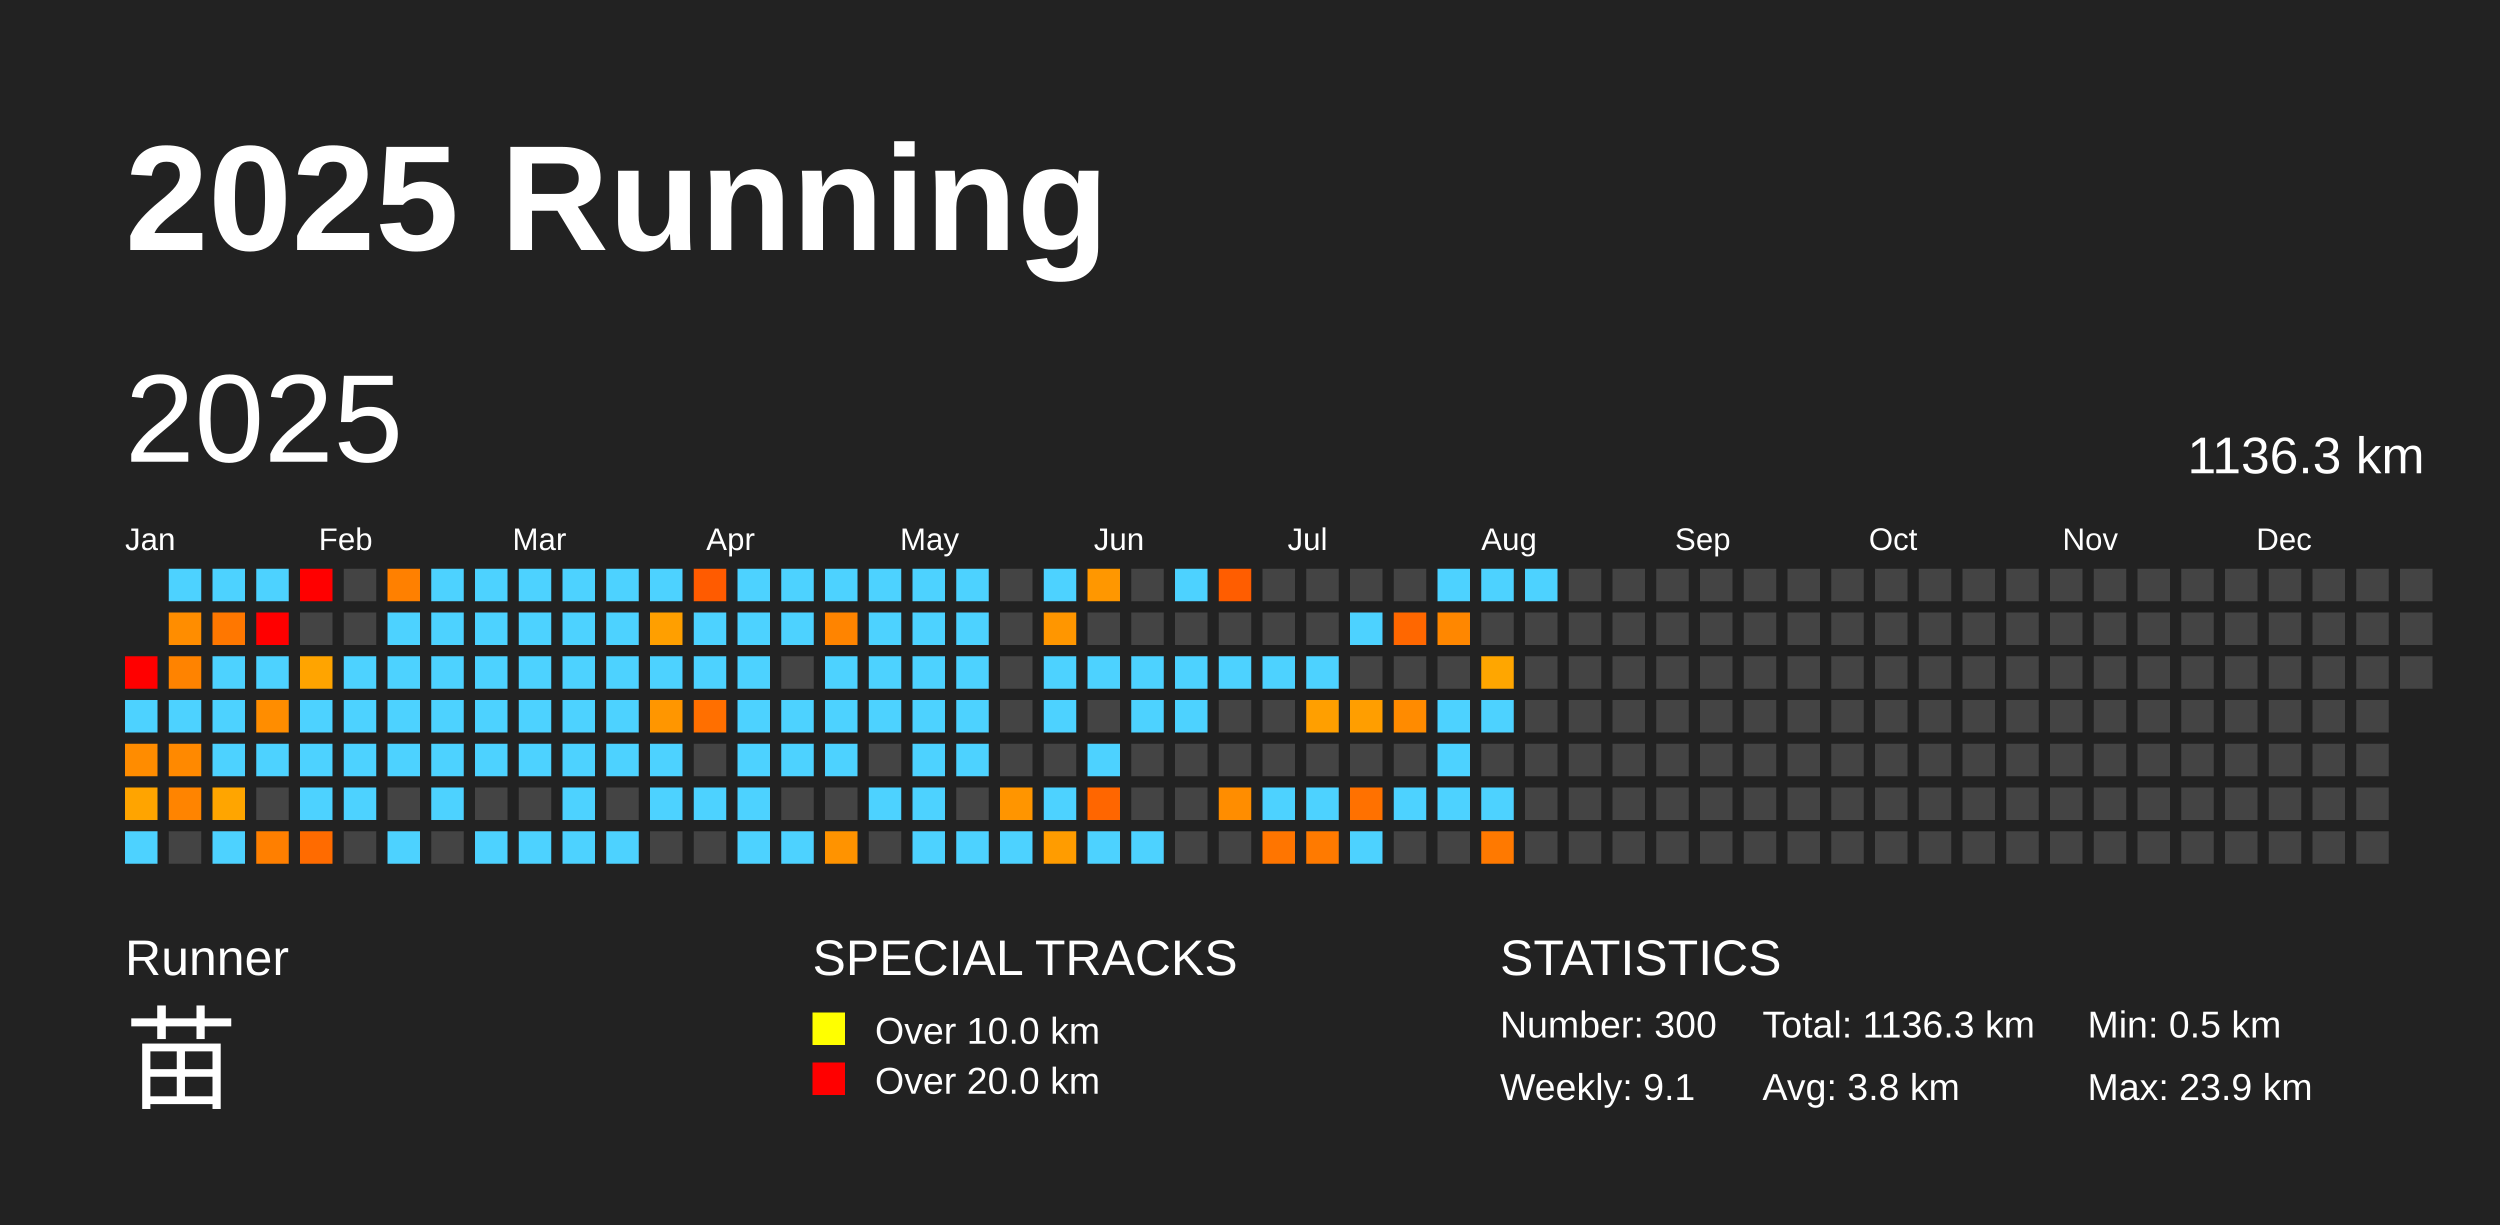
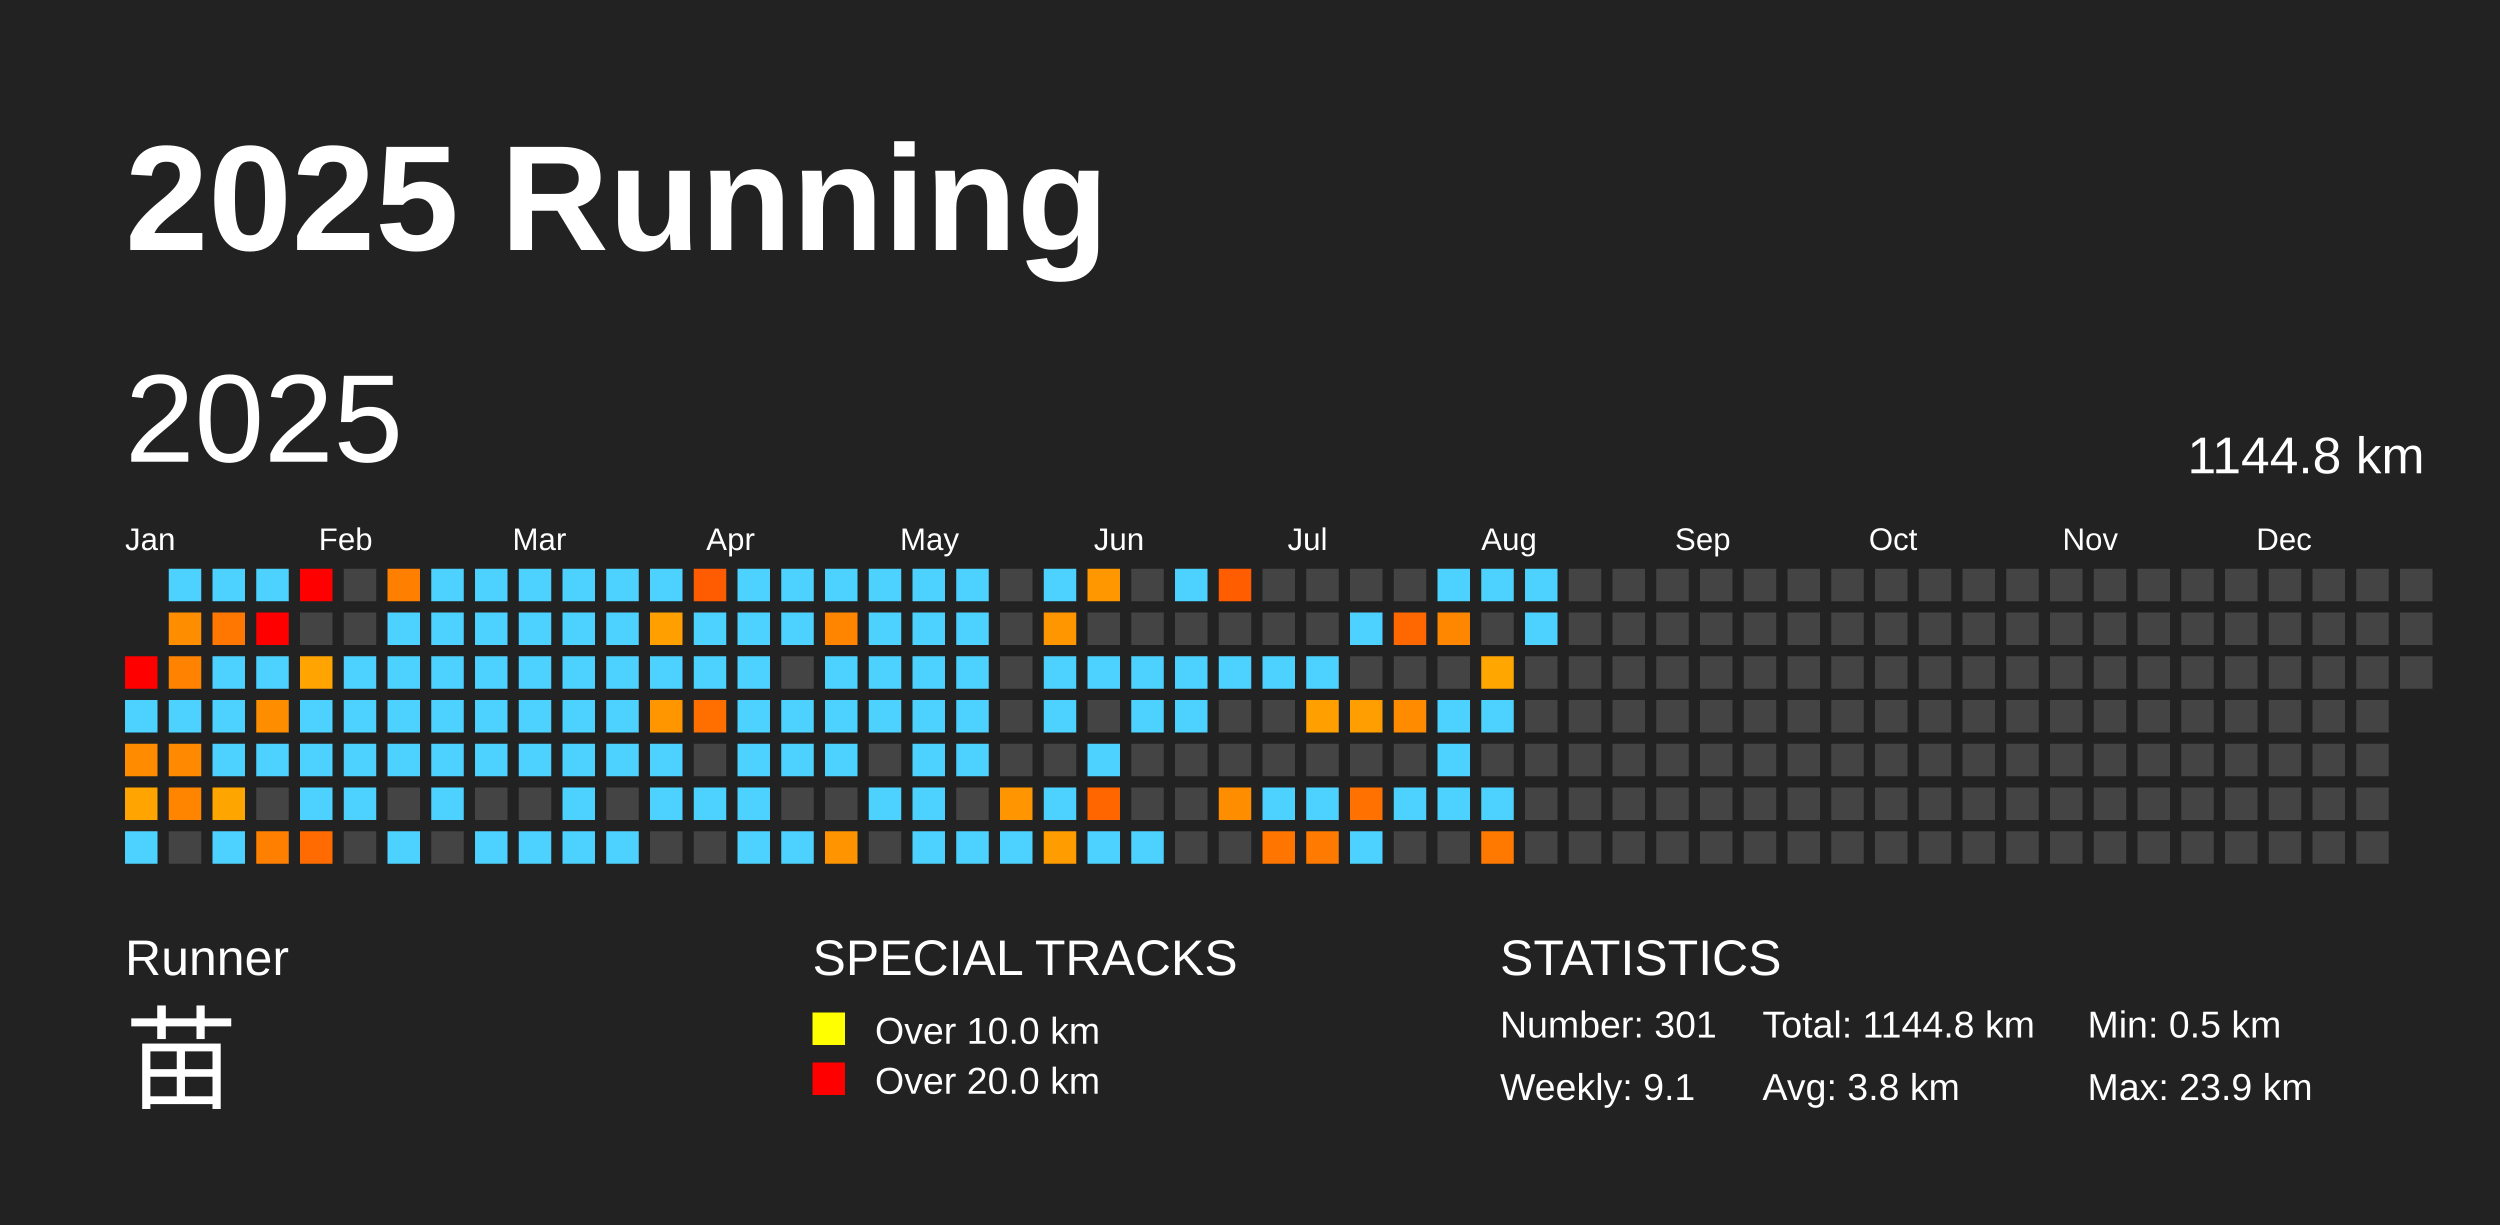
<svg xmlns="http://www.w3.org/2000/svg" baseProfile="full" height="98mm" version="1.1" viewBox="0,0,200,98" width="200mm">
  <defs />
  <rect fill="#222222" height="98" width="200" x="0" y="0" />
  <text fill="#FFFFFF" style="font-size:12px; font-family:Arial; font-weight:bold;" x="10" y="20">2025 Running</text>
  <text fill="#FFFFFF" style="font-size:4px; font-family:Arial" x="10" y="78">Runner</text>
  <text fill="#FFFFFF" style="font-size:9px; font-family:Arial" x="10" y="88">苗</text>
  <text fill="#FFFFFF" style="font-size:4px; font-family:Arial" x="65" y="78">SPECIAL TRACKS</text>
  <rect fill="yellow" height="2.6" width="2.6" x="65" y="81" />
  <text fill="#FFFFFF" style="font-size:3px; font-family:Arial" x="70" y="83.5">Over 10.0 km</text>
  <rect fill="red" height="2.6" width="2.6" x="65" y="85" />
  <text fill="#FFFFFF" style="font-size:3px; font-family:Arial" x="70" y="87.5">Over 20.0 km</text>
  <text fill="#FFFFFF" style="font-size:4px; font-family:Arial" x="120" y="78">STATISTICS</text>
-   <text fill="#FFFFFF" style="font-size:3px; font-family:Arial" x="120" y="83">Number: 300</text>
+   <text fill="#FFFFFF" style="font-size:3px; font-family:Arial" x="120" y="83">Number: 301</text>
  <text fill="#FFFFFF" style="font-size:3px; font-family:Arial" x="120" y="88">Weekly: 9.1</text>
-   <text fill="#FFFFFF" style="font-size:3px; font-family:Arial" x="141" y="83">Total: 1136.3 km</text>
+   <text fill="#FFFFFF" style="font-size:3px; font-family:Arial" x="141" y="83">Total: 1144.8 km</text>
  <text fill="#FFFFFF" style="font-size:3px; font-family:Arial" x="141" y="88">Avg: 3.8 km</text>
  <text fill="#FFFFFF" style="font-size:3px; font-family:Arial" x="167" y="83">Min: 0.5 km</text>
  <text fill="#FFFFFF" style="font-size:3px; font-family:Arial" x="167" y="88">Max: 23.9 km</text>
  <text dominant-baseline="hanging" fill="#FFFFFF" style="font-size:10.0px; font-family:Arial;" x="10" y="30">2025</text>
-   <text dominant-baseline="hanging" fill="#FFFFFF" style="font-size:4.125px; font-family:Arial;" x="175" y="35">1136.3 km</text>
+   <text dominant-baseline="hanging" fill="#FFFFFF" style="font-size:4.125px; font-family:Arial;" x="175" y="35">1144.8 km</text>
  <text fill="#FFFFFF" style="font-size:2.5px; font-family:Arial" x="10.0" y="44">Jan</text>
  <text fill="#FFFFFF" style="font-size:2.5px; font-family:Arial" x="25.5" y="44">Feb</text>
  <text fill="#FFFFFF" style="font-size:2.5px; font-family:Arial" x="41.0" y="44">Mar</text>
  <text fill="#FFFFFF" style="font-size:2.5px; font-family:Arial" x="56.5" y="44">Apr</text>
  <text fill="#FFFFFF" style="font-size:2.5px; font-family:Arial" x="72.0" y="44">May</text>
  <text fill="#FFFFFF" style="font-size:2.5px; font-family:Arial" x="87.5" y="44">Jun</text>
  <text fill="#FFFFFF" style="font-size:2.5px; font-family:Arial" x="103.0" y="44">Jul</text>
  <text fill="#FFFFFF" style="font-size:2.5px; font-family:Arial" x="118.5" y="44">Aug</text>
  <text fill="#FFFFFF" style="font-size:2.5px; font-family:Arial" x="134.0" y="44">Sep</text>
  <text fill="#FFFFFF" style="font-size:2.5px; font-family:Arial" x="149.5" y="44">Oct</text>
  <text fill="#FFFFFF" style="font-size:2.5px; font-family:Arial" x="165.0" y="44">Nov</text>
  <text fill="#FFFFFF" style="font-size:2.5px; font-family:Arial" x="180.5" y="44">Dec</text>
  <rect fill="red" height="2.6" width="2.6" x="10.0" y="52.5" />
  <rect fill="#4dd2ff" height="2.6" width="2.6" x="10.0" y="56.0" />
  <rect fill="#ff8c00" height="2.6" width="2.6" x="10.0" y="59.5" />
  <rect fill="#ffa400" height="2.6" width="2.6" x="10.0" y="63.0" />
  <rect fill="#4dd2ff" height="2.6" width="2.6" x="10.0" y="66.5" />
  <rect fill="#4dd2ff" height="2.6" width="2.6" x="13.5" y="45.5" />
  <rect fill="#ff8d00" height="2.6" width="2.6" x="13.5" y="49.0" />
  <rect fill="#ff8300" height="2.6" width="2.6" x="13.5" y="52.5" />
  <rect fill="#4dd2ff" height="2.6" width="2.6" x="13.5" y="56.0" />
  <rect fill="#ff8900" height="2.6" width="2.6" x="13.5" y="59.5" />
  <rect fill="#ff8400" height="2.6" width="2.6" x="13.5" y="63.0" />
  <rect fill="#444444" height="2.6" width="2.6" x="13.5" y="66.5" />
  <rect fill="#4dd2ff" height="2.6" width="2.6" x="17.0" y="45.5" />
  <rect fill="#ff7700" height="2.6" width="2.6" x="17.0" y="49.0" />
  <rect fill="#4dd2ff" height="2.6" width="2.6" x="17.0" y="52.5" />
  <rect fill="#4dd2ff" height="2.6" width="2.6" x="17.0" y="56.0" />
  <rect fill="#4dd2ff" height="2.6" width="2.6" x="17.0" y="59.5" />
  <rect fill="#ffa500" height="2.6" width="2.6" x="17.0" y="63.0" />
  <rect fill="#4dd2ff" height="2.6" width="2.6" x="17.0" y="66.5" />
  <rect fill="#4dd2ff" height="2.6" width="2.6" x="20.5" y="45.5" />
  <rect fill="red" height="2.6" width="2.6" x="20.5" y="49.0" />
  <rect fill="#4dd2ff" height="2.6" width="2.6" x="20.5" y="52.5" />
  <rect fill="#ff8d00" height="2.6" width="2.6" x="20.5" y="56.0" />
  <rect fill="#4dd2ff" height="2.6" width="2.6" x="20.5" y="59.5" />
  <rect fill="#444444" height="2.6" width="2.6" x="20.5" y="63.0" />
  <rect fill="#ff7f00" height="2.6" width="2.6" x="20.5" y="66.5" />
  <rect fill="red" height="2.6" width="2.6" x="24.0" y="45.5" />
  <rect fill="#444444" height="2.6" width="2.6" x="24.0" y="49.0" />
  <rect fill="#ffa400" height="2.6" width="2.6" x="24.0" y="52.5" />
  <rect fill="#4dd2ff" height="2.6" width="2.6" x="24.0" y="56.0" />
  <rect fill="#4dd2ff" height="2.6" width="2.6" x="24.0" y="59.5" />
  <rect fill="#4dd2ff" height="2.6" width="2.6" x="24.0" y="63.0" />
  <rect fill="#ff6b00" height="2.6" width="2.6" x="24.0" y="66.5" />
  <rect fill="#444444" height="2.6" width="2.6" x="27.5" y="45.5" />
  <rect fill="#444444" height="2.6" width="2.6" x="27.5" y="49.0" />
  <rect fill="#4dd2ff" height="2.6" width="2.6" x="27.5" y="52.5" />
  <rect fill="#4dd2ff" height="2.6" width="2.6" x="27.5" y="56.0" />
  <rect fill="#4dd2ff" height="2.6" width="2.6" x="27.5" y="59.5" />
  <rect fill="#4dd2ff" height="2.6" width="2.6" x="27.5" y="63.0" />
  <rect fill="#444444" height="2.6" width="2.6" x="27.5" y="66.5" />
  <rect fill="#ff8000" height="2.6" width="2.6" x="31.0" y="45.5" />
  <rect fill="#4dd2ff" height="2.6" width="2.6" x="31.0" y="49.0" />
  <rect fill="#4dd2ff" height="2.6" width="2.6" x="31.0" y="52.5" />
  <rect fill="#4dd2ff" height="2.6" width="2.6" x="31.0" y="56.0" />
  <rect fill="#4dd2ff" height="2.6" width="2.6" x="31.0" y="59.5" />
  <rect fill="#444444" height="2.6" width="2.6" x="31.0" y="63.0" />
  <rect fill="#4dd2ff" height="2.6" width="2.6" x="31.0" y="66.5" />
  <rect fill="#4dd2ff" height="2.6" width="2.6" x="34.5" y="45.5" />
  <rect fill="#4dd2ff" height="2.6" width="2.6" x="34.5" y="49.0" />
  <rect fill="#4dd2ff" height="2.6" width="2.6" x="34.5" y="52.5" />
  <rect fill="#4dd2ff" height="2.6" width="2.6" x="34.5" y="56.0" />
  <rect fill="#4dd2ff" height="2.6" width="2.6" x="34.5" y="59.5" />
  <rect fill="#4dd2ff" height="2.6" width="2.6" x="34.5" y="63.0" />
  <rect fill="#444444" height="2.6" width="2.6" x="34.5" y="66.5" />
  <rect fill="#4dd2ff" height="2.6" width="2.6" x="38.0" y="45.5" />
  <rect fill="#4dd2ff" height="2.6" width="2.6" x="38.0" y="49.0" />
  <rect fill="#4dd2ff" height="2.6" width="2.6" x="38.0" y="52.5" />
  <rect fill="#4dd2ff" height="2.6" width="2.6" x="38.0" y="56.0" />
  <rect fill="#4dd2ff" height="2.6" width="2.6" x="38.0" y="59.5" />
  <rect fill="#444444" height="2.6" width="2.6" x="38.0" y="63.0" />
  <rect fill="#4dd2ff" height="2.6" width="2.6" x="38.0" y="66.5" />
  <rect fill="#4dd2ff" height="2.6" width="2.6" x="41.5" y="45.5" />
  <rect fill="#4dd2ff" height="2.6" width="2.6" x="41.5" y="49.0" />
  <rect fill="#4dd2ff" height="2.6" width="2.6" x="41.5" y="52.5" />
  <rect fill="#4dd2ff" height="2.6" width="2.6" x="41.5" y="56.0" />
  <rect fill="#4dd2ff" height="2.6" width="2.6" x="41.5" y="59.5" />
  <rect fill="#444444" height="2.6" width="2.6" x="41.5" y="63.0" />
  <rect fill="#4dd2ff" height="2.6" width="2.6" x="41.5" y="66.5" />
  <rect fill="#4dd2ff" height="2.6" width="2.6" x="45.0" y="45.5" />
  <rect fill="#4dd2ff" height="2.6" width="2.6" x="45.0" y="49.0" />
  <rect fill="#4dd2ff" height="2.6" width="2.6" x="45.0" y="52.5" />
  <rect fill="#4dd2ff" height="2.6" width="2.6" x="45.0" y="56.0" />
  <rect fill="#4dd2ff" height="2.6" width="2.6" x="45.0" y="59.5" />
  <rect fill="#4dd2ff" height="2.6" width="2.6" x="45.0" y="63.0" />
  <rect fill="#4dd2ff" height="2.6" width="2.6" x="45.0" y="66.5" />
  <rect fill="#4dd2ff" height="2.6" width="2.6" x="48.5" y="45.5" />
  <rect fill="#4dd2ff" height="2.6" width="2.6" x="48.5" y="49.0" />
  <rect fill="#4dd2ff" height="2.6" width="2.6" x="48.5" y="52.5" />
  <rect fill="#4dd2ff" height="2.6" width="2.6" x="48.5" y="56.0" />
  <rect fill="#4dd2ff" height="2.6" width="2.6" x="48.5" y="59.5" />
  <rect fill="#444444" height="2.6" width="2.6" x="48.5" y="63.0" />
  <rect fill="#4dd2ff" height="2.6" width="2.6" x="48.5" y="66.5" />
  <rect fill="#4dd2ff" height="2.6" width="2.6" x="52.0" y="45.5" />
  <rect fill="#ff9f00" height="2.6" width="2.6" x="52.0" y="49.0" />
  <rect fill="#4dd2ff" height="2.6" width="2.6" x="52.0" y="52.5" />
  <rect fill="#ff9600" height="2.6" width="2.6" x="52.0" y="56.0" />
  <rect fill="#4dd2ff" height="2.6" width="2.6" x="52.0" y="59.5" />
  <rect fill="#4dd2ff" height="2.6" width="2.6" x="52.0" y="63.0" />
  <rect fill="#444444" height="2.6" width="2.6" x="52.0" y="66.5" />
  <rect fill="#ff5b00" height="2.6" width="2.6" x="55.5" y="45.5" />
  <rect fill="#4dd2ff" height="2.6" width="2.6" x="55.5" y="49.0" />
  <rect fill="#4dd2ff" height="2.6" width="2.6" x="55.5" y="52.5" />
  <rect fill="#ff6f00" height="2.6" width="2.6" x="55.5" y="56.0" />
  <rect fill="#444444" height="2.6" width="2.6" x="55.5" y="59.5" />
  <rect fill="#4dd2ff" height="2.6" width="2.6" x="55.5" y="63.0" />
  <rect fill="#444444" height="2.6" width="2.6" x="55.5" y="66.5" />
  <rect fill="#4dd2ff" height="2.6" width="2.6" x="59.0" y="45.5" />
  <rect fill="#4dd2ff" height="2.6" width="2.6" x="59.0" y="49.0" />
  <rect fill="#4dd2ff" height="2.6" width="2.6" x="59.0" y="52.5" />
  <rect fill="#4dd2ff" height="2.6" width="2.6" x="59.0" y="56.0" />
  <rect fill="#4dd2ff" height="2.6" width="2.6" x="59.0" y="59.5" />
  <rect fill="#4dd2ff" height="2.6" width="2.6" x="59.0" y="63.0" />
  <rect fill="#4dd2ff" height="2.6" width="2.6" x="59.0" y="66.5" />
  <rect fill="#4dd2ff" height="2.6" width="2.6" x="62.5" y="45.5" />
  <rect fill="#4dd2ff" height="2.6" width="2.6" x="62.5" y="49.0" />
  <rect fill="#444444" height="2.6" width="2.6" x="62.5" y="52.5" />
  <rect fill="#4dd2ff" height="2.6" width="2.6" x="62.5" y="56.0" />
  <rect fill="#4dd2ff" height="2.6" width="2.6" x="62.5" y="59.5" />
  <rect fill="#444444" height="2.6" width="2.6" x="62.5" y="63.0" />
  <rect fill="#4dd2ff" height="2.6" width="2.6" x="62.5" y="66.5" />
  <rect fill="#4dd2ff" height="2.6" width="2.6" x="66.0" y="45.5" />
  <rect fill="#ff8400" height="2.6" width="2.6" x="66.0" y="49.0" />
  <rect fill="#4dd2ff" height="2.6" width="2.6" x="66.0" y="52.5" />
  <rect fill="#4dd2ff" height="2.6" width="2.6" x="66.0" y="56.0" />
  <rect fill="#4dd2ff" height="2.6" width="2.6" x="66.0" y="59.5" />
  <rect fill="#444444" height="2.6" width="2.6" x="66.0" y="63.0" />
  <rect fill="#ff9300" height="2.6" width="2.6" x="66.0" y="66.5" />
  <rect fill="#4dd2ff" height="2.6" width="2.6" x="69.5" y="45.5" />
  <rect fill="#4dd2ff" height="2.6" width="2.6" x="69.5" y="49.0" />
  <rect fill="#4dd2ff" height="2.6" width="2.6" x="69.5" y="52.5" />
  <rect fill="#4dd2ff" height="2.6" width="2.6" x="69.5" y="56.0" />
  <rect fill="#444444" height="2.6" width="2.6" x="69.5" y="59.5" />
  <rect fill="#4dd2ff" height="2.6" width="2.6" x="69.5" y="63.0" />
  <rect fill="#444444" height="2.6" width="2.6" x="69.5" y="66.5" />
  <rect fill="#4dd2ff" height="2.6" width="2.6" x="73.0" y="45.5" />
  <rect fill="#4dd2ff" height="2.6" width="2.6" x="73.0" y="49.0" />
  <rect fill="#4dd2ff" height="2.6" width="2.6" x="73.0" y="52.5" />
  <rect fill="#4dd2ff" height="2.6" width="2.6" x="73.0" y="56.0" />
  <rect fill="#4dd2ff" height="2.6" width="2.6" x="73.0" y="59.5" />
  <rect fill="#4dd2ff" height="2.6" width="2.6" x="73.0" y="63.0" />
  <rect fill="#4dd2ff" height="2.6" width="2.6" x="73.0" y="66.5" />
  <rect fill="#4dd2ff" height="2.6" width="2.6" x="76.5" y="45.5" />
  <rect fill="#4dd2ff" height="2.6" width="2.6" x="76.5" y="49.0" />
  <rect fill="#4dd2ff" height="2.6" width="2.6" x="76.5" y="52.5" />
  <rect fill="#4dd2ff" height="2.6" width="2.6" x="76.5" y="56.0" />
  <rect fill="#4dd2ff" height="2.6" width="2.6" x="76.5" y="59.5" />
  <rect fill="#444444" height="2.6" width="2.6" x="76.5" y="63.0" />
  <rect fill="#4dd2ff" height="2.6" width="2.6" x="76.5" y="66.5" />
  <rect fill="#444444" height="2.6" width="2.6" x="80.0" y="45.5" />
  <rect fill="#444444" height="2.6" width="2.6" x="80.0" y="49.0" />
  <rect fill="#444444" height="2.6" width="2.6" x="80.0" y="52.5" />
  <rect fill="#444444" height="2.6" width="2.6" x="80.0" y="56.0" />
  <rect fill="#444444" height="2.6" width="2.6" x="80.0" y="59.5" />
  <rect fill="#ff9500" height="2.6" width="2.6" x="80.0" y="63.0" />
  <rect fill="#4dd2ff" height="2.6" width="2.6" x="80.0" y="66.5" />
  <rect fill="#4dd2ff" height="2.6" width="2.6" x="83.5" y="45.5" />
  <rect fill="#ff9600" height="2.6" width="2.6" x="83.5" y="49.0" />
  <rect fill="#4dd2ff" height="2.6" width="2.6" x="83.5" y="52.5" />
  <rect fill="#4dd2ff" height="2.6" width="2.6" x="83.5" y="56.0" />
  <rect fill="#444444" height="2.6" width="2.6" x="83.5" y="59.5" />
  <rect fill="#4dd2ff" height="2.6" width="2.6" x="83.5" y="63.0" />
  <rect fill="#ff9c00" height="2.6" width="2.6" x="83.5" y="66.5" />
  <rect fill="#ff9700" height="2.6" width="2.6" x="87.0" y="45.5" />
  <rect fill="#444444" height="2.6" width="2.6" x="87.0" y="49.0" />
  <rect fill="#4dd2ff" height="2.6" width="2.6" x="87.0" y="52.5" />
  <rect fill="#444444" height="2.6" width="2.6" x="87.0" y="56.0" />
  <rect fill="#4dd2ff" height="2.6" width="2.6" x="87.0" y="59.5" />
  <rect fill="#ff6600" height="2.6" width="2.6" x="87.0" y="63.0" />
  <rect fill="#4dd2ff" height="2.6" width="2.6" x="87.0" y="66.5" />
  <rect fill="#444444" height="2.6" width="2.6" x="90.5" y="45.5" />
  <rect fill="#444444" height="2.6" width="2.6" x="90.5" y="49.0" />
  <rect fill="#4dd2ff" height="2.6" width="2.6" x="90.5" y="52.5" />
  <rect fill="#4dd2ff" height="2.6" width="2.6" x="90.5" y="56.0" />
  <rect fill="#444444" height="2.6" width="2.6" x="90.5" y="59.5" />
  <rect fill="#444444" height="2.6" width="2.6" x="90.5" y="63.0" />
  <rect fill="#4dd2ff" height="2.6" width="2.6" x="90.5" y="66.5" />
  <rect fill="#4dd2ff" height="2.6" width="2.6" x="94.0" y="45.5" />
  <rect fill="#444444" height="2.6" width="2.6" x="94.0" y="49.0" />
  <rect fill="#4dd2ff" height="2.6" width="2.6" x="94.0" y="52.5" />
  <rect fill="#4dd2ff" height="2.6" width="2.6" x="94.0" y="56.0" />
  <rect fill="#444444" height="2.6" width="2.6" x="94.0" y="59.5" />
  <rect fill="#444444" height="2.6" width="2.6" x="94.0" y="63.0" />
  <rect fill="#444444" height="2.6" width="2.6" x="94.0" y="66.5" />
  <rect fill="#ff5d00" height="2.6" width="2.6" x="97.5" y="45.5" />
  <rect fill="#444444" height="2.6" width="2.6" x="97.5" y="49.0" />
  <rect fill="#4dd2ff" height="2.6" width="2.6" x="97.5" y="52.5" />
  <rect fill="#444444" height="2.6" width="2.6" x="97.5" y="56.0" />
  <rect fill="#444444" height="2.6" width="2.6" x="97.5" y="59.5" />
  <rect fill="#ff8d00" height="2.6" width="2.6" x="97.5" y="63.0" />
  <rect fill="#444444" height="2.6" width="2.6" x="97.5" y="66.5" />
  <rect fill="#444444" height="2.6" width="2.6" x="101.0" y="45.5" />
  <rect fill="#444444" height="2.6" width="2.6" x="101.0" y="49.0" />
  <rect fill="#4dd2ff" height="2.6" width="2.6" x="101.0" y="52.5" />
  <rect fill="#444444" height="2.6" width="2.6" x="101.0" y="56.0" />
  <rect fill="#444444" height="2.6" width="2.6" x="101.0" y="59.5" />
  <rect fill="#4dd2ff" height="2.6" width="2.6" x="101.0" y="63.0" />
  <rect fill="#ff7500" height="2.6" width="2.6" x="101.0" y="66.5" />
  <rect fill="#444444" height="2.6" width="2.6" x="104.5" y="45.5" />
  <rect fill="#444444" height="2.6" width="2.6" x="104.5" y="49.0" />
  <rect fill="#4dd2ff" height="2.6" width="2.6" x="104.5" y="52.5" />
  <rect fill="#ff9f00" height="2.6" width="2.6" x="104.5" y="56.0" />
  <rect fill="#444444" height="2.6" width="2.6" x="104.5" y="59.5" />
  <rect fill="#4dd2ff" height="2.6" width="2.6" x="104.5" y="63.0" />
  <rect fill="#ff7a00" height="2.6" width="2.6" x="104.5" y="66.5" />
  <rect fill="#444444" height="2.6" width="2.6" x="108.0" y="45.5" />
  <rect fill="#4dd2ff" height="2.6" width="2.6" x="108.0" y="49.0" />
  <rect fill="#444444" height="2.6" width="2.6" x="108.0" y="52.5" />
  <rect fill="#ff9e00" height="2.6" width="2.6" x="108.0" y="56.0" />
  <rect fill="#444444" height="2.6" width="2.6" x="108.0" y="59.5" />
  <rect fill="#ff7100" height="2.6" width="2.6" x="108.0" y="63.0" />
  <rect fill="#4dd2ff" height="2.6" width="2.6" x="108.0" y="66.5" />
  <rect fill="#444444" height="2.6" width="2.6" x="111.5" y="45.5" />
  <rect fill="#ff6700" height="2.6" width="2.6" x="111.5" y="49.0" />
  <rect fill="#444444" height="2.6" width="2.6" x="111.5" y="52.5" />
  <rect fill="#ff8b00" height="2.6" width="2.6" x="111.5" y="56.0" />
  <rect fill="#444444" height="2.6" width="2.6" x="111.5" y="59.5" />
  <rect fill="#4dd2ff" height="2.6" width="2.6" x="111.5" y="63.0" />
  <rect fill="#444444" height="2.6" width="2.6" x="111.5" y="66.5" />
  <rect fill="#4dd2ff" height="2.6" width="2.6" x="115.0" y="45.5" />
  <rect fill="#ff8700" height="2.6" width="2.6" x="115.0" y="49.0" />
  <rect fill="#444444" height="2.6" width="2.6" x="115.0" y="52.5" />
  <rect fill="#4dd2ff" height="2.6" width="2.6" x="115.0" y="56.0" />
  <rect fill="#4dd2ff" height="2.6" width="2.6" x="115.0" y="59.5" />
  <rect fill="#4dd2ff" height="2.6" width="2.6" x="115.0" y="63.0" />
  <rect fill="#444444" height="2.6" width="2.6" x="115.0" y="66.5" />
  <rect fill="#4dd2ff" height="2.6" width="2.6" x="118.5" y="45.5" />
  <rect fill="#444444" height="2.6" width="2.6" x="118.5" y="49.0" />
  <rect fill="#ffa600" height="2.6" width="2.6" x="118.5" y="52.5" />
  <rect fill="#4dd2ff" height="2.6" width="2.6" x="118.5" y="56.0" />
  <rect fill="#444444" height="2.6" width="2.6" x="118.5" y="59.5" />
  <rect fill="#4dd2ff" height="2.6" width="2.6" x="118.5" y="63.0" />
  <rect fill="#ff7900" height="2.6" width="2.6" x="118.5" y="66.5" />
  <rect fill="#4dd2ff" height="2.6" width="2.6" x="122.0" y="45.5" />
-   <rect fill="#444444" height="2.6" width="2.6" x="122.0" y="49.0" />
+   <rect fill="#4dd2ff" height="2.6" width="2.6" x="122.0" y="49.0" />
  <rect fill="#444444" height="2.6" width="2.6" x="122.0" y="52.5" />
  <rect fill="#444444" height="2.6" width="2.6" x="122.0" y="56.0" />
  <rect fill="#444444" height="2.6" width="2.6" x="122.0" y="59.5" />
  <rect fill="#444444" height="2.6" width="2.6" x="122.0" y="63.0" />
  <rect fill="#444444" height="2.6" width="2.6" x="122.0" y="66.5" />
  <rect fill="#444444" height="2.6" width="2.6" x="125.5" y="45.5" />
  <rect fill="#444444" height="2.6" width="2.6" x="125.5" y="49.0" />
  <rect fill="#444444" height="2.6" width="2.6" x="125.5" y="52.5" />
  <rect fill="#444444" height="2.6" width="2.6" x="125.5" y="56.0" />
  <rect fill="#444444" height="2.6" width="2.6" x="125.5" y="59.5" />
  <rect fill="#444444" height="2.6" width="2.6" x="125.5" y="63.0" />
  <rect fill="#444444" height="2.6" width="2.6" x="125.5" y="66.5" />
  <rect fill="#444444" height="2.6" width="2.6" x="129.0" y="45.5" />
  <rect fill="#444444" height="2.6" width="2.6" x="129.0" y="49.0" />
  <rect fill="#444444" height="2.6" width="2.6" x="129.0" y="52.5" />
  <rect fill="#444444" height="2.6" width="2.6" x="129.0" y="56.0" />
  <rect fill="#444444" height="2.6" width="2.6" x="129.0" y="59.5" />
  <rect fill="#444444" height="2.6" width="2.6" x="129.0" y="63.0" />
  <rect fill="#444444" height="2.6" width="2.6" x="129.0" y="66.5" />
  <rect fill="#444444" height="2.6" width="2.6" x="132.5" y="45.5" />
  <rect fill="#444444" height="2.6" width="2.6" x="132.5" y="49.0" />
  <rect fill="#444444" height="2.6" width="2.6" x="132.5" y="52.5" />
  <rect fill="#444444" height="2.6" width="2.6" x="132.5" y="56.0" />
  <rect fill="#444444" height="2.6" width="2.6" x="132.5" y="59.5" />
  <rect fill="#444444" height="2.6" width="2.6" x="132.5" y="63.0" />
  <rect fill="#444444" height="2.6" width="2.6" x="132.5" y="66.5" />
  <rect fill="#444444" height="2.6" width="2.6" x="136.0" y="45.5" />
  <rect fill="#444444" height="2.6" width="2.6" x="136.0" y="49.0" />
  <rect fill="#444444" height="2.6" width="2.6" x="136.0" y="52.5" />
  <rect fill="#444444" height="2.6" width="2.6" x="136.0" y="56.0" />
  <rect fill="#444444" height="2.6" width="2.6" x="136.0" y="59.5" />
  <rect fill="#444444" height="2.6" width="2.6" x="136.0" y="63.0" />
  <rect fill="#444444" height="2.6" width="2.6" x="136.0" y="66.5" />
  <rect fill="#444444" height="2.6" width="2.6" x="139.5" y="45.5" />
  <rect fill="#444444" height="2.6" width="2.6" x="139.5" y="49.0" />
  <rect fill="#444444" height="2.6" width="2.6" x="139.5" y="52.5" />
  <rect fill="#444444" height="2.6" width="2.6" x="139.5" y="56.0" />
  <rect fill="#444444" height="2.6" width="2.6" x="139.5" y="59.5" />
  <rect fill="#444444" height="2.6" width="2.6" x="139.5" y="63.0" />
  <rect fill="#444444" height="2.6" width="2.6" x="139.5" y="66.5" />
  <rect fill="#444444" height="2.6" width="2.6" x="143.0" y="45.5" />
  <rect fill="#444444" height="2.6" width="2.6" x="143.0" y="49.0" />
  <rect fill="#444444" height="2.6" width="2.6" x="143.0" y="52.5" />
  <rect fill="#444444" height="2.6" width="2.6" x="143.0" y="56.0" />
  <rect fill="#444444" height="2.6" width="2.6" x="143.0" y="59.5" />
  <rect fill="#444444" height="2.6" width="2.6" x="143.0" y="63.0" />
  <rect fill="#444444" height="2.6" width="2.6" x="143.0" y="66.5" />
  <rect fill="#444444" height="2.6" width="2.6" x="146.5" y="45.5" />
  <rect fill="#444444" height="2.6" width="2.6" x="146.5" y="49.0" />
  <rect fill="#444444" height="2.6" width="2.6" x="146.5" y="52.5" />
  <rect fill="#444444" height="2.6" width="2.6" x="146.5" y="56.0" />
  <rect fill="#444444" height="2.6" width="2.6" x="146.5" y="59.5" />
  <rect fill="#444444" height="2.6" width="2.6" x="146.5" y="63.0" />
  <rect fill="#444444" height="2.6" width="2.6" x="146.5" y="66.5" />
  <rect fill="#444444" height="2.6" width="2.6" x="150.0" y="45.5" />
  <rect fill="#444444" height="2.6" width="2.6" x="150.0" y="49.0" />
  <rect fill="#444444" height="2.6" width="2.6" x="150.0" y="52.5" />
  <rect fill="#444444" height="2.6" width="2.6" x="150.0" y="56.0" />
  <rect fill="#444444" height="2.6" width="2.6" x="150.0" y="59.5" />
  <rect fill="#444444" height="2.6" width="2.6" x="150.0" y="63.0" />
  <rect fill="#444444" height="2.6" width="2.6" x="150.0" y="66.5" />
  <rect fill="#444444" height="2.6" width="2.6" x="153.5" y="45.5" />
  <rect fill="#444444" height="2.6" width="2.6" x="153.5" y="49.0" />
  <rect fill="#444444" height="2.6" width="2.6" x="153.5" y="52.5" />
  <rect fill="#444444" height="2.6" width="2.6" x="153.5" y="56.0" />
  <rect fill="#444444" height="2.6" width="2.6" x="153.5" y="59.5" />
  <rect fill="#444444" height="2.6" width="2.6" x="153.5" y="63.0" />
  <rect fill="#444444" height="2.6" width="2.6" x="153.5" y="66.5" />
  <rect fill="#444444" height="2.6" width="2.6" x="157.0" y="45.5" />
  <rect fill="#444444" height="2.6" width="2.6" x="157.0" y="49.0" />
  <rect fill="#444444" height="2.6" width="2.6" x="157.0" y="52.5" />
  <rect fill="#444444" height="2.6" width="2.6" x="157.0" y="56.0" />
  <rect fill="#444444" height="2.6" width="2.6" x="157.0" y="59.5" />
  <rect fill="#444444" height="2.6" width="2.6" x="157.0" y="63.0" />
  <rect fill="#444444" height="2.6" width="2.6" x="157.0" y="66.5" />
  <rect fill="#444444" height="2.6" width="2.6" x="160.5" y="45.5" />
  <rect fill="#444444" height="2.6" width="2.6" x="160.5" y="49.0" />
  <rect fill="#444444" height="2.6" width="2.6" x="160.5" y="52.5" />
  <rect fill="#444444" height="2.6" width="2.6" x="160.5" y="56.0" />
  <rect fill="#444444" height="2.6" width="2.6" x="160.5" y="59.5" />
  <rect fill="#444444" height="2.6" width="2.6" x="160.5" y="63.0" />
  <rect fill="#444444" height="2.6" width="2.6" x="160.5" y="66.5" />
  <rect fill="#444444" height="2.6" width="2.6" x="164.0" y="45.5" />
  <rect fill="#444444" height="2.6" width="2.6" x="164.0" y="49.0" />
  <rect fill="#444444" height="2.6" width="2.6" x="164.0" y="52.5" />
  <rect fill="#444444" height="2.6" width="2.6" x="164.0" y="56.0" />
  <rect fill="#444444" height="2.6" width="2.6" x="164.0" y="59.5" />
  <rect fill="#444444" height="2.6" width="2.6" x="164.0" y="63.0" />
  <rect fill="#444444" height="2.6" width="2.6" x="164.0" y="66.5" />
  <rect fill="#444444" height="2.6" width="2.6" x="167.5" y="45.5" />
  <rect fill="#444444" height="2.6" width="2.6" x="167.5" y="49.0" />
  <rect fill="#444444" height="2.6" width="2.6" x="167.5" y="52.5" />
  <rect fill="#444444" height="2.6" width="2.6" x="167.5" y="56.0" />
  <rect fill="#444444" height="2.6" width="2.6" x="167.5" y="59.5" />
  <rect fill="#444444" height="2.6" width="2.6" x="167.5" y="63.0" />
  <rect fill="#444444" height="2.6" width="2.6" x="167.5" y="66.5" />
  <rect fill="#444444" height="2.6" width="2.6" x="171.0" y="45.5" />
  <rect fill="#444444" height="2.6" width="2.6" x="171.0" y="49.0" />
  <rect fill="#444444" height="2.6" width="2.6" x="171.0" y="52.5" />
  <rect fill="#444444" height="2.6" width="2.6" x="171.0" y="56.0" />
  <rect fill="#444444" height="2.6" width="2.6" x="171.0" y="59.5" />
  <rect fill="#444444" height="2.6" width="2.6" x="171.0" y="63.0" />
  <rect fill="#444444" height="2.6" width="2.6" x="171.0" y="66.5" />
  <rect fill="#444444" height="2.6" width="2.6" x="174.5" y="45.5" />
  <rect fill="#444444" height="2.6" width="2.6" x="174.5" y="49.0" />
  <rect fill="#444444" height="2.6" width="2.6" x="174.5" y="52.5" />
  <rect fill="#444444" height="2.6" width="2.6" x="174.5" y="56.0" />
  <rect fill="#444444" height="2.6" width="2.6" x="174.5" y="59.5" />
  <rect fill="#444444" height="2.6" width="2.6" x="174.5" y="63.0" />
  <rect fill="#444444" height="2.6" width="2.6" x="174.5" y="66.5" />
  <rect fill="#444444" height="2.6" width="2.6" x="178.0" y="45.5" />
  <rect fill="#444444" height="2.6" width="2.6" x="178.0" y="49.0" />
  <rect fill="#444444" height="2.6" width="2.6" x="178.0" y="52.5" />
  <rect fill="#444444" height="2.6" width="2.6" x="178.0" y="56.0" />
  <rect fill="#444444" height="2.6" width="2.6" x="178.0" y="59.5" />
  <rect fill="#444444" height="2.6" width="2.6" x="178.0" y="63.0" />
  <rect fill="#444444" height="2.6" width="2.6" x="178.0" y="66.5" />
  <rect fill="#444444" height="2.6" width="2.6" x="181.5" y="45.5" />
  <rect fill="#444444" height="2.6" width="2.6" x="181.5" y="49.0" />
  <rect fill="#444444" height="2.6" width="2.6" x="181.5" y="52.5" />
  <rect fill="#444444" height="2.6" width="2.6" x="181.5" y="56.0" />
  <rect fill="#444444" height="2.6" width="2.6" x="181.5" y="59.5" />
  <rect fill="#444444" height="2.6" width="2.6" x="181.5" y="63.0" />
  <rect fill="#444444" height="2.6" width="2.6" x="181.5" y="66.5" />
  <rect fill="#444444" height="2.6" width="2.6" x="185.0" y="45.5" />
  <rect fill="#444444" height="2.6" width="2.6" x="185.0" y="49.0" />
  <rect fill="#444444" height="2.6" width="2.6" x="185.0" y="52.5" />
  <rect fill="#444444" height="2.6" width="2.6" x="185.0" y="56.0" />
  <rect fill="#444444" height="2.6" width="2.6" x="185.0" y="59.5" />
  <rect fill="#444444" height="2.6" width="2.6" x="185.0" y="63.0" />
  <rect fill="#444444" height="2.6" width="2.6" x="185.0" y="66.5" />
  <rect fill="#444444" height="2.6" width="2.6" x="188.5" y="45.5" />
  <rect fill="#444444" height="2.6" width="2.6" x="188.5" y="49.0" />
  <rect fill="#444444" height="2.6" width="2.6" x="188.5" y="52.5" />
  <rect fill="#444444" height="2.6" width="2.6" x="188.5" y="56.0" />
  <rect fill="#444444" height="2.6" width="2.6" x="188.5" y="59.5" />
  <rect fill="#444444" height="2.6" width="2.6" x="188.5" y="63.0" />
  <rect fill="#444444" height="2.6" width="2.6" x="188.5" y="66.5" />
  <rect fill="#444444" height="2.6" width="2.6" x="192.0" y="45.5" />
  <rect fill="#444444" height="2.6" width="2.6" x="192.0" y="49.0" />
  <rect fill="#444444" height="2.6" width="2.6" x="192.0" y="52.5" />
</svg>
